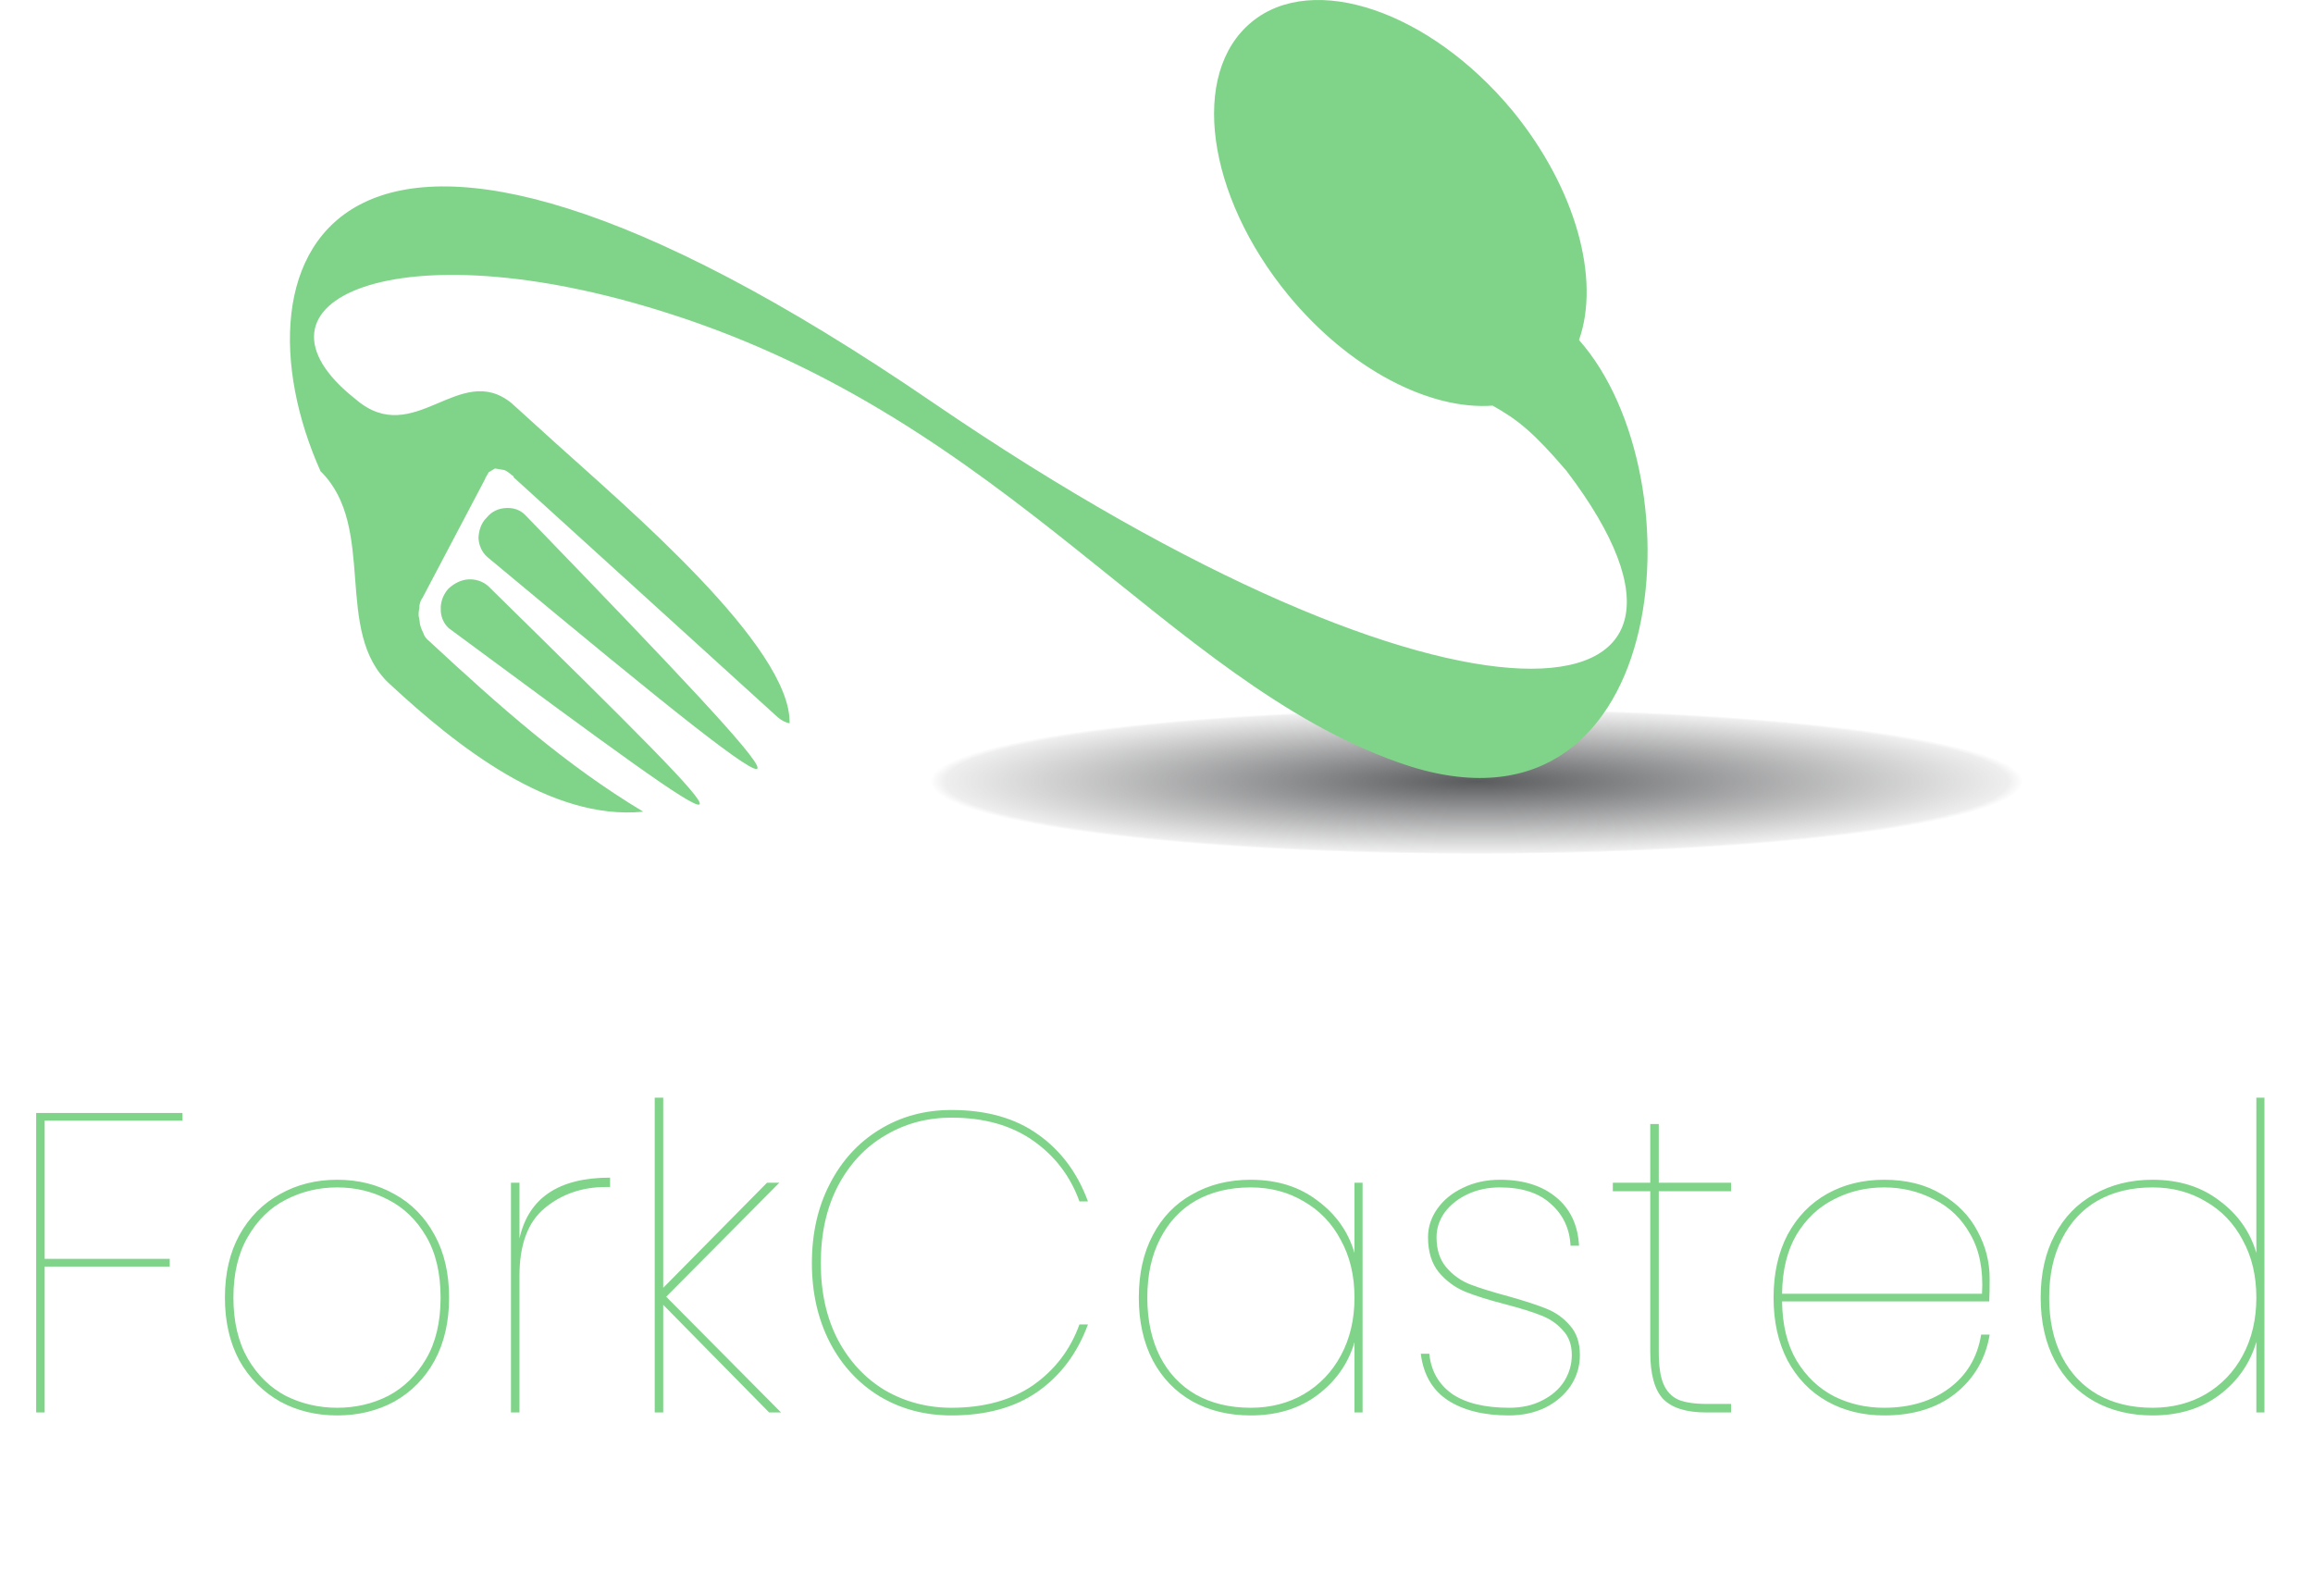
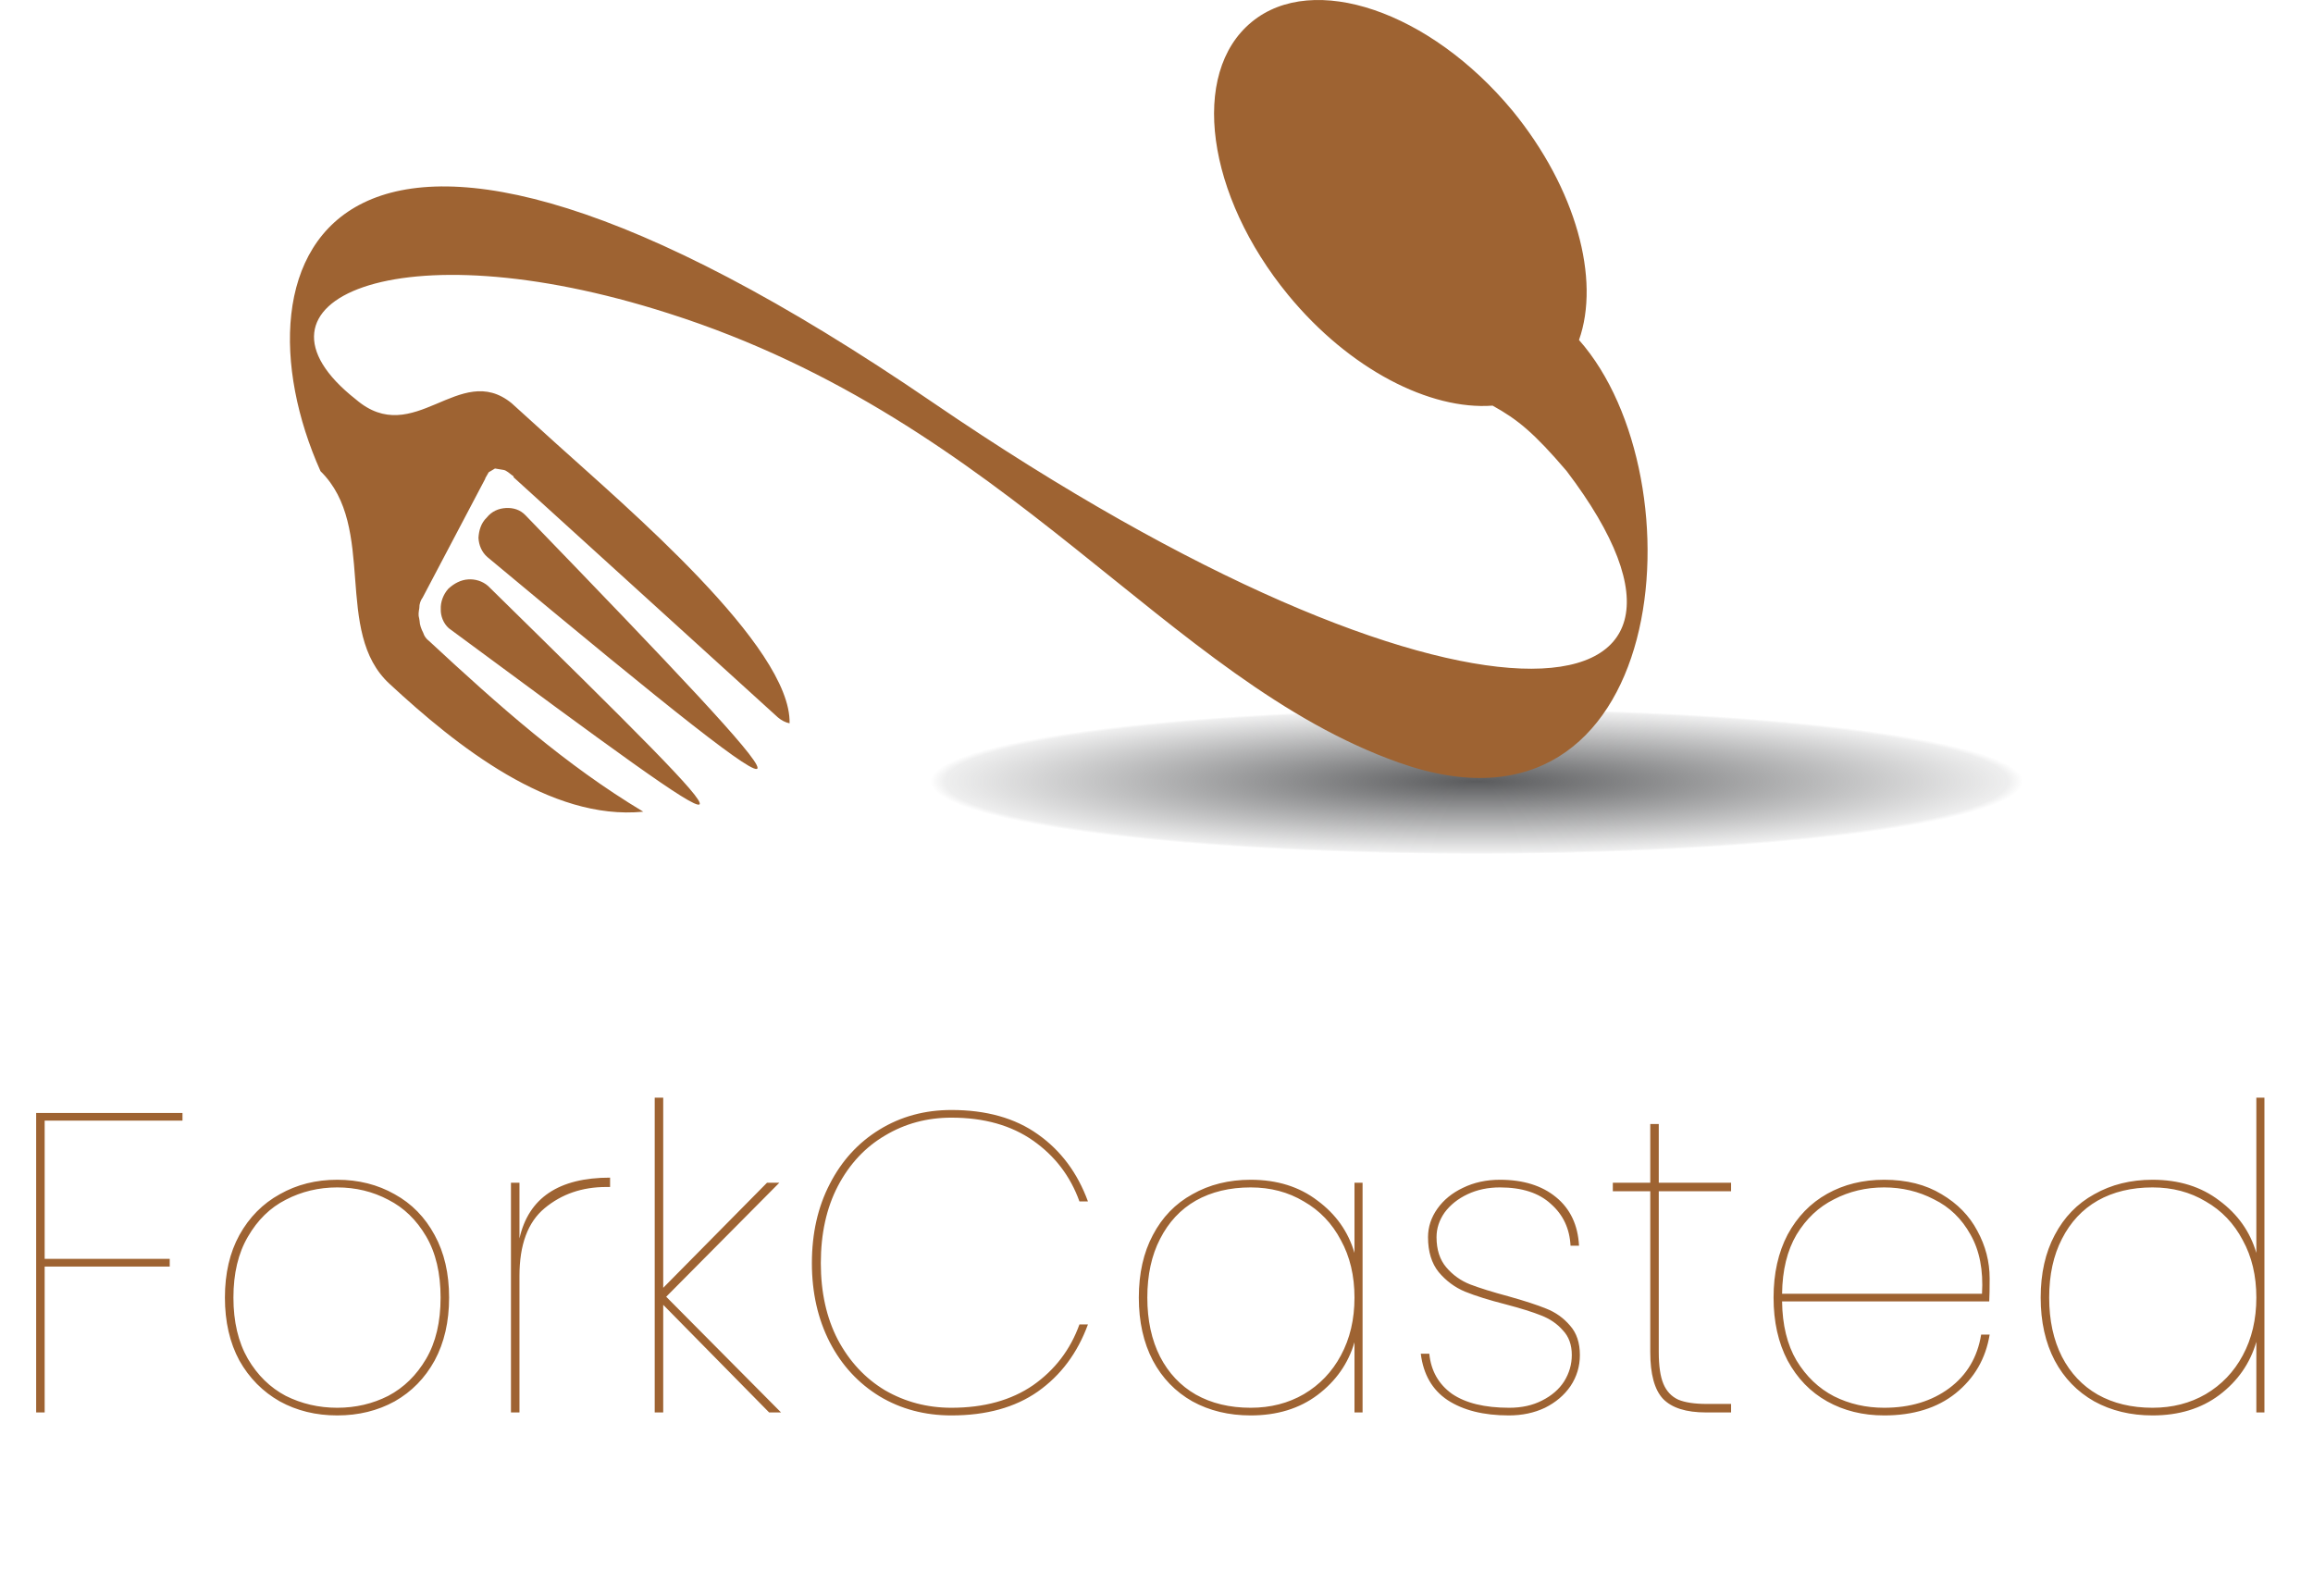
<svg xmlns="http://www.w3.org/2000/svg" width="87" height="60" viewBox="0 0 87 60" fill="none">
  <path d="M55.543 32.126C44.185 32.126 34.984 30.902 34.984 29.397C34.984 27.883 44.185 26.661 55.543 26.661C66.892 26.661 76.095 27.883 76.095 29.397C76.095 30.902 66.892 32.126 55.543 32.126Z" fill="url(#paint0_radial_601_464)" />
-   <path fill-rule="evenodd" clip-rule="evenodd" d="M19.768 19.383C19.564 19.168 19.304 19.094 19.031 19.108C18.757 19.122 18.498 19.229 18.307 19.469C18.091 19.673 18.012 19.961 17.997 20.23C18.011 20.503 18.118 20.763 18.328 20.949C32.37 32.66 30.916 30.908 19.768 19.383ZM18.357 22.039C18.147 21.853 17.858 21.774 17.613 21.793C17.34 21.807 17.076 21.945 16.859 22.149C16.673 22.36 16.566 22.643 16.579 22.916C16.57 23.156 16.671 23.443 16.882 23.63C29.085 32.649 29.329 32.811 18.357 22.039ZM52.613 28.682C62.831 32.302 64.003 17.997 59.392 12.788C60.198 10.512 59.294 7.104 56.892 4.166C53.783 0.417 49.391 -1.076 47.081 0.826C44.735 2.753 45.379 7.354 48.457 11.099C50.76 13.898 53.788 15.432 56.142 15.257C57.079 15.776 57.69 16.27 58.924 17.714C66.331 27.463 54.854 28.635 35.108 15.153C12.203 -0.524 8.548 9.896 12.056 17.723C14.204 19.831 12.515 23.77 14.658 25.727C17.164 28.049 20.698 30.876 24.195 30.53C21.264 28.77 18.798 26.576 16.137 24.108C16.032 24.03 15.957 23.927 15.918 23.799C15.85 23.669 15.787 23.506 15.782 23.354L15.767 23.262C15.727 23.135 15.747 23.018 15.772 22.87C15.769 22.719 15.821 22.578 15.9 22.471L18.249 18.012L18.255 17.983L18.382 17.763L18.618 17.622L18.939 17.675C19.057 17.695 19.159 17.803 19.32 17.921L19.316 17.95L29.256 26.98C29.387 27.093 29.553 27.18 29.699 27.205C29.765 24.321 23.533 19.052 20.917 16.682L19.242 15.164C17.279 13.567 15.572 16.898 13.385 15.022C8.751 11.377 14.848 8.484 25.149 11.787C37.972 15.875 43.877 25.583 52.613 28.682Z" fill="#80D489" />
-   <path d="M6.864 41.862V42.15H1.68V47.35H6.384V47.638H1.68V53.126H1.36V41.862H6.864ZM12.684 53.238C11.884 53.238 11.164 53.062 10.524 52.71C9.884 52.347 9.377 51.835 9.004 51.174C8.641 50.502 8.46 49.712 8.46 48.806C8.46 47.899 8.641 47.115 9.004 46.454C9.377 45.782 9.884 45.27 10.524 44.918C11.164 44.555 11.884 44.374 12.684 44.374C13.484 44.374 14.204 44.555 14.844 44.918C15.484 45.27 15.985 45.782 16.348 46.454C16.711 47.115 16.892 47.899 16.892 48.806C16.892 49.712 16.711 50.502 16.348 51.174C15.985 51.835 15.484 52.347 14.844 52.71C14.204 53.062 13.484 53.238 12.684 53.238ZM12.684 52.95C13.377 52.95 14.017 52.8 14.604 52.502C15.191 52.192 15.665 51.728 16.028 51.11C16.391 50.491 16.572 49.723 16.572 48.806C16.572 47.888 16.391 47.12 16.028 46.502C15.665 45.883 15.191 45.424 14.604 45.126C14.017 44.816 13.377 44.662 12.684 44.662C11.991 44.662 11.345 44.816 10.748 45.126C10.161 45.424 9.687 45.888 9.324 46.518C8.961 47.136 8.78 47.899 8.78 48.806C8.78 49.712 8.961 50.48 9.324 51.11C9.687 51.728 10.161 52.192 10.748 52.502C11.345 52.8 11.991 52.95 12.684 52.95ZM19.539 46.582C19.881 45.056 21.017 44.294 22.947 44.294V44.646H22.803C21.897 44.646 21.123 44.912 20.483 45.446C19.854 45.968 19.539 46.816 19.539 47.99V53.126H19.219V44.486H19.539V46.582ZM28.93 53.126L24.946 49.078V53.126H24.626V41.286H24.946V48.438L28.85 44.486H29.314L25.058 48.774L29.378 53.126H28.93ZM30.538 47.51C30.538 46.39 30.762 45.398 31.21 44.534C31.658 43.659 32.282 42.976 33.082 42.486C33.882 41.995 34.783 41.75 35.786 41.75C37.098 41.75 38.181 42.054 39.034 42.662C39.898 43.27 40.528 44.112 40.922 45.19H40.602C40.261 44.24 39.679 43.478 38.858 42.902C38.037 42.326 37.013 42.038 35.786 42.038C34.869 42.038 34.037 42.262 33.29 42.71C32.544 43.147 31.951 43.782 31.514 44.614C31.087 45.435 30.874 46.4 30.874 47.51C30.874 48.608 31.087 49.568 31.514 50.39C31.951 51.211 32.544 51.846 33.29 52.294C34.047 52.731 34.88 52.95 35.786 52.95C37.013 52.95 38.037 52.667 38.858 52.102C39.679 51.526 40.261 50.763 40.602 49.814H40.922C40.528 50.891 39.898 51.734 39.034 52.342C38.181 52.939 37.098 53.238 35.786 53.238C34.783 53.238 33.882 52.998 33.082 52.518C32.282 52.027 31.658 51.35 31.21 50.486C30.762 49.611 30.538 48.619 30.538 47.51ZM42.835 48.806C42.835 47.899 43.011 47.115 43.363 46.454C43.715 45.782 44.211 45.27 44.851 44.918C45.491 44.555 46.222 44.374 47.043 44.374C48.035 44.374 48.872 44.635 49.555 45.158C50.248 45.67 50.712 46.326 50.947 47.126V44.486H51.251V53.126H50.947V50.486C50.712 51.286 50.248 51.947 49.555 52.47C48.872 52.982 48.035 53.238 47.043 53.238C46.222 53.238 45.491 53.062 44.851 52.71C44.211 52.347 43.715 51.835 43.363 51.174C43.011 50.502 42.835 49.712 42.835 48.806ZM50.947 48.806C50.947 47.984 50.776 47.264 50.435 46.646C50.104 46.016 49.64 45.531 49.043 45.19C48.456 44.838 47.79 44.662 47.043 44.662C46.254 44.662 45.566 44.827 44.979 45.158C44.403 45.488 43.955 45.968 43.635 46.598C43.315 47.216 43.155 47.952 43.155 48.806C43.155 49.659 43.315 50.4 43.635 51.03C43.955 51.648 44.403 52.123 44.979 52.454C45.566 52.784 46.254 52.95 47.043 52.95C47.79 52.95 48.456 52.779 49.043 52.438C49.64 52.086 50.104 51.6 50.435 50.982C50.776 50.352 50.947 49.627 50.947 48.806ZM56.753 53.238C55.804 53.238 55.036 53.046 54.449 52.662C53.873 52.278 53.537 51.696 53.441 50.918H53.761C53.825 51.558 54.108 52.059 54.609 52.422C55.121 52.774 55.841 52.95 56.769 52.95C57.239 52.95 57.649 52.859 58.001 52.678C58.364 52.496 58.641 52.256 58.833 51.958C59.025 51.648 59.121 51.318 59.121 50.966C59.121 50.582 59.009 50.272 58.785 50.038C58.572 49.792 58.3 49.606 57.969 49.478C57.649 49.35 57.207 49.211 56.641 49.062C56.012 48.902 55.5 48.742 55.105 48.582C54.721 48.422 54.391 48.176 54.113 47.846C53.847 47.515 53.713 47.078 53.713 46.534C53.713 46.15 53.831 45.792 54.065 45.462C54.3 45.131 54.62 44.87 55.025 44.678C55.441 44.475 55.905 44.374 56.417 44.374C57.292 44.374 57.996 44.592 58.529 45.03C59.063 45.467 59.351 46.075 59.393 46.854H59.073C59.041 46.214 58.796 45.691 58.337 45.286C57.889 44.87 57.249 44.662 56.417 44.662C55.969 44.662 55.564 44.747 55.201 44.918C54.839 45.088 54.551 45.318 54.337 45.606C54.135 45.894 54.033 46.203 54.033 46.534C54.033 47.003 54.156 47.382 54.401 47.67C54.647 47.958 54.945 48.171 55.297 48.31C55.66 48.448 56.14 48.598 56.737 48.758C57.345 48.928 57.82 49.083 58.161 49.222C58.513 49.36 58.812 49.574 59.057 49.862C59.303 50.139 59.425 50.507 59.425 50.966C59.425 51.392 59.308 51.782 59.073 52.134C58.839 52.475 58.519 52.747 58.113 52.95C57.708 53.142 57.255 53.238 56.753 53.238ZM62.392 44.806V50.854C62.392 51.376 62.45 51.776 62.568 52.054C62.685 52.331 62.872 52.528 63.128 52.646C63.384 52.752 63.741 52.806 64.2 52.806H65.112V53.126H64.168C63.421 53.126 62.882 52.955 62.552 52.614C62.232 52.272 62.072 51.686 62.072 50.854V44.806H60.664V44.486H62.072V42.278H62.392V44.486H65.112V44.806H62.392ZM70.87 52.95C71.841 52.95 72.657 52.704 73.318 52.214C73.979 51.723 74.379 51.051 74.518 50.198H74.838C74.689 51.104 74.262 51.84 73.558 52.406C72.865 52.96 71.969 53.238 70.87 53.238C70.07 53.238 69.355 53.062 68.726 52.71C68.097 52.358 67.601 51.846 67.238 51.174C66.886 50.502 66.71 49.712 66.71 48.806C66.71 47.899 66.886 47.11 67.238 46.438C67.601 45.766 68.097 45.254 68.726 44.902C69.355 44.55 70.07 44.374 70.87 44.374C71.713 44.374 72.433 44.555 73.03 44.918C73.627 45.27 74.075 45.728 74.374 46.294C74.683 46.859 74.838 47.456 74.838 48.086C74.838 48.47 74.833 48.758 74.822 48.95H67.03C67.041 49.835 67.222 50.576 67.574 51.174C67.937 51.771 68.406 52.219 68.982 52.518C69.558 52.806 70.187 52.95 70.87 52.95ZM70.87 44.662C70.187 44.662 69.558 44.811 68.982 45.11C68.406 45.398 67.937 45.84 67.574 46.438C67.222 47.035 67.041 47.776 67.03 48.662H74.55C74.603 47.776 74.459 47.035 74.118 46.438C73.787 45.84 73.329 45.398 72.742 45.11C72.166 44.811 71.542 44.662 70.87 44.662ZM76.757 48.806C76.757 47.899 76.933 47.115 77.285 46.454C77.637 45.782 78.133 45.27 78.773 44.918C79.413 44.555 80.144 44.374 80.965 44.374C81.957 44.374 82.794 44.635 83.477 45.158C84.17 45.67 84.634 46.326 84.869 47.126V41.286H85.173V53.126H84.869V50.47C84.634 51.28 84.17 51.947 83.477 52.47C82.794 52.982 81.957 53.238 80.965 53.238C80.144 53.238 79.413 53.062 78.773 52.71C78.133 52.347 77.637 51.835 77.285 51.174C76.933 50.502 76.757 49.712 76.757 48.806ZM84.869 48.806C84.869 47.984 84.698 47.264 84.357 46.646C84.026 46.016 83.562 45.531 82.965 45.19C82.378 44.838 81.712 44.662 80.965 44.662C80.175 44.662 79.487 44.827 78.901 45.158C78.325 45.488 77.877 45.968 77.557 46.598C77.237 47.216 77.077 47.952 77.077 48.806C77.077 49.659 77.237 50.4 77.557 51.03C77.877 51.648 78.325 52.123 78.901 52.454C79.487 52.784 80.175 52.95 80.965 52.95C81.712 52.95 82.378 52.779 82.965 52.438C83.562 52.086 84.026 51.6 84.357 50.982C84.698 50.352 84.869 49.627 84.869 48.806Z" fill="#80D489" />
+   <path fill-rule="evenodd" clip-rule="evenodd" d="M19.768 19.383C19.564 19.168 19.304 19.094 19.031 19.108C18.757 19.122 18.498 19.229 18.307 19.469C18.091 19.673 18.012 19.961 17.997 20.23C18.011 20.503 18.118 20.763 18.328 20.949C32.37 32.66 30.916 30.908 19.768 19.383ZM18.357 22.039C18.147 21.853 17.858 21.774 17.613 21.793C17.34 21.807 17.076 21.945 16.859 22.149C16.673 22.36 16.566 22.643 16.579 22.916C16.57 23.156 16.671 23.443 16.882 23.63C29.085 32.649 29.329 32.811 18.357 22.039ZM52.613 28.682C62.831 32.302 64.003 17.997 59.392 12.788C60.198 10.512 59.294 7.104 56.892 4.166C53.783 0.417 49.391 -1.076 47.081 0.826C44.735 2.753 45.379 7.354 48.457 11.099C50.76 13.898 53.788 15.432 56.142 15.257C57.079 15.776 57.69 16.27 58.924 17.714C66.331 27.463 54.854 28.635 35.108 15.153C12.203 -0.524 8.548 9.896 12.056 17.723C14.204 19.831 12.515 23.77 14.658 25.727C17.164 28.049 20.698 30.876 24.195 30.53C21.264 28.77 18.798 26.576 16.137 24.108C16.032 24.03 15.957 23.927 15.918 23.799C15.85 23.669 15.787 23.506 15.782 23.354L15.767 23.262C15.727 23.135 15.747 23.018 15.772 22.87C15.769 22.719 15.821 22.578 15.9 22.471L18.249 18.012L18.255 17.983L18.382 17.763L18.618 17.622L18.939 17.675C19.057 17.695 19.159 17.803 19.32 17.921L19.316 17.95L29.256 26.98C29.387 27.093 29.553 27.18 29.699 27.205C29.765 24.321 23.533 19.052 20.917 16.682L19.242 15.164C17.279 13.567 15.572 16.898 13.385 15.022C8.751 11.377 14.848 8.484 25.149 11.787C37.972 15.875 43.877 25.583 52.613 28.682Z" fill="#9E6332" />
+   <path d="M6.864 41.862V42.15H1.68V47.35H6.384V47.638H1.68V53.126H1.36V41.862H6.864ZM12.684 53.238C11.884 53.238 11.164 53.062 10.524 52.71C9.884 52.347 9.377 51.835 9.004 51.174C8.641 50.502 8.46 49.712 8.46 48.806C8.46 47.899 8.641 47.115 9.004 46.454C9.377 45.782 9.884 45.27 10.524 44.918C11.164 44.555 11.884 44.374 12.684 44.374C13.484 44.374 14.204 44.555 14.844 44.918C15.484 45.27 15.985 45.782 16.348 46.454C16.711 47.115 16.892 47.899 16.892 48.806C16.892 49.712 16.711 50.502 16.348 51.174C15.985 51.835 15.484 52.347 14.844 52.71C14.204 53.062 13.484 53.238 12.684 53.238ZM12.684 52.95C13.377 52.95 14.017 52.8 14.604 52.502C15.191 52.192 15.665 51.728 16.028 51.11C16.391 50.491 16.572 49.723 16.572 48.806C16.572 47.888 16.391 47.12 16.028 46.502C15.665 45.883 15.191 45.424 14.604 45.126C14.017 44.816 13.377 44.662 12.684 44.662C11.991 44.662 11.345 44.816 10.748 45.126C10.161 45.424 9.687 45.888 9.324 46.518C8.961 47.136 8.78 47.899 8.78 48.806C8.78 49.712 8.961 50.48 9.324 51.11C9.687 51.728 10.161 52.192 10.748 52.502C11.345 52.8 11.991 52.95 12.684 52.95ZM19.539 46.582C19.881 45.056 21.017 44.294 22.947 44.294V44.646H22.803C21.897 44.646 21.123 44.912 20.483 45.446C19.854 45.968 19.539 46.816 19.539 47.99V53.126H19.219V44.486H19.539V46.582ZM28.93 53.126L24.946 49.078V53.126H24.626V41.286H24.946V48.438L28.85 44.486H29.314L25.058 48.774L29.378 53.126H28.93ZM30.538 47.51C30.538 46.39 30.762 45.398 31.21 44.534C31.658 43.659 32.282 42.976 33.082 42.486C33.882 41.995 34.783 41.75 35.786 41.75C37.098 41.75 38.181 42.054 39.034 42.662C39.898 43.27 40.528 44.112 40.922 45.19H40.602C40.261 44.24 39.679 43.478 38.858 42.902C38.037 42.326 37.013 42.038 35.786 42.038C34.869 42.038 34.037 42.262 33.29 42.71C32.544 43.147 31.951 43.782 31.514 44.614C31.087 45.435 30.874 46.4 30.874 47.51C30.874 48.608 31.087 49.568 31.514 50.39C31.951 51.211 32.544 51.846 33.29 52.294C34.047 52.731 34.88 52.95 35.786 52.95C37.013 52.95 38.037 52.667 38.858 52.102C39.679 51.526 40.261 50.763 40.602 49.814H40.922C40.528 50.891 39.898 51.734 39.034 52.342C38.181 52.939 37.098 53.238 35.786 53.238C34.783 53.238 33.882 52.998 33.082 52.518C32.282 52.027 31.658 51.35 31.21 50.486C30.762 49.611 30.538 48.619 30.538 47.51ZM42.835 48.806C42.835 47.899 43.011 47.115 43.363 46.454C43.715 45.782 44.211 45.27 44.851 44.918C45.491 44.555 46.222 44.374 47.043 44.374C48.035 44.374 48.872 44.635 49.555 45.158C50.248 45.67 50.712 46.326 50.947 47.126V44.486H51.251V53.126H50.947V50.486C50.712 51.286 50.248 51.947 49.555 52.47C48.872 52.982 48.035 53.238 47.043 53.238C46.222 53.238 45.491 53.062 44.851 52.71C44.211 52.347 43.715 51.835 43.363 51.174C43.011 50.502 42.835 49.712 42.835 48.806ZM50.947 48.806C50.947 47.984 50.776 47.264 50.435 46.646C50.104 46.016 49.64 45.531 49.043 45.19C48.456 44.838 47.79 44.662 47.043 44.662C46.254 44.662 45.566 44.827 44.979 45.158C44.403 45.488 43.955 45.968 43.635 46.598C43.315 47.216 43.155 47.952 43.155 48.806C43.155 49.659 43.315 50.4 43.635 51.03C43.955 51.648 44.403 52.123 44.979 52.454C45.566 52.784 46.254 52.95 47.043 52.95C47.79 52.95 48.456 52.779 49.043 52.438C49.64 52.086 50.104 51.6 50.435 50.982C50.776 50.352 50.947 49.627 50.947 48.806ZM56.753 53.238C55.804 53.238 55.036 53.046 54.449 52.662C53.873 52.278 53.537 51.696 53.441 50.918H53.761C53.825 51.558 54.108 52.059 54.609 52.422C55.121 52.774 55.841 52.95 56.769 52.95C57.239 52.95 57.649 52.859 58.001 52.678C58.364 52.496 58.641 52.256 58.833 51.958C59.025 51.648 59.121 51.318 59.121 50.966C59.121 50.582 59.009 50.272 58.785 50.038C58.572 49.792 58.3 49.606 57.969 49.478C57.649 49.35 57.207 49.211 56.641 49.062C56.012 48.902 55.5 48.742 55.105 48.582C54.721 48.422 54.391 48.176 54.113 47.846C53.847 47.515 53.713 47.078 53.713 46.534C53.713 46.15 53.831 45.792 54.065 45.462C54.3 45.131 54.62 44.87 55.025 44.678C55.441 44.475 55.905 44.374 56.417 44.374C57.292 44.374 57.996 44.592 58.529 45.03C59.063 45.467 59.351 46.075 59.393 46.854H59.073C59.041 46.214 58.796 45.691 58.337 45.286C57.889 44.87 57.249 44.662 56.417 44.662C55.969 44.662 55.564 44.747 55.201 44.918C54.839 45.088 54.551 45.318 54.337 45.606C54.135 45.894 54.033 46.203 54.033 46.534C54.033 47.003 54.156 47.382 54.401 47.67C54.647 47.958 54.945 48.171 55.297 48.31C55.66 48.448 56.14 48.598 56.737 48.758C57.345 48.928 57.82 49.083 58.161 49.222C58.513 49.36 58.812 49.574 59.057 49.862C59.303 50.139 59.425 50.507 59.425 50.966C59.425 51.392 59.308 51.782 59.073 52.134C58.839 52.475 58.519 52.747 58.113 52.95C57.708 53.142 57.255 53.238 56.753 53.238ZM62.392 44.806V50.854C62.392 51.376 62.45 51.776 62.568 52.054C62.685 52.331 62.872 52.528 63.128 52.646C63.384 52.752 63.741 52.806 64.2 52.806H65.112V53.126H64.168C63.421 53.126 62.882 52.955 62.552 52.614C62.232 52.272 62.072 51.686 62.072 50.854V44.806H60.664V44.486H62.072V42.278H62.392V44.486H65.112V44.806H62.392ZM70.87 52.95C71.841 52.95 72.657 52.704 73.318 52.214C73.979 51.723 74.379 51.051 74.518 50.198H74.838C74.689 51.104 74.262 51.84 73.558 52.406C72.865 52.96 71.969 53.238 70.87 53.238C70.07 53.238 69.355 53.062 68.726 52.71C68.097 52.358 67.601 51.846 67.238 51.174C66.886 50.502 66.71 49.712 66.71 48.806C66.71 47.899 66.886 47.11 67.238 46.438C67.601 45.766 68.097 45.254 68.726 44.902C69.355 44.55 70.07 44.374 70.87 44.374C71.713 44.374 72.433 44.555 73.03 44.918C73.627 45.27 74.075 45.728 74.374 46.294C74.683 46.859 74.838 47.456 74.838 48.086C74.838 48.47 74.833 48.758 74.822 48.95H67.03C67.041 49.835 67.222 50.576 67.574 51.174C67.937 51.771 68.406 52.219 68.982 52.518C69.558 52.806 70.187 52.95 70.87 52.95ZM70.87 44.662C70.187 44.662 69.558 44.811 68.982 45.11C68.406 45.398 67.937 45.84 67.574 46.438C67.222 47.035 67.041 47.776 67.03 48.662H74.55C74.603 47.776 74.459 47.035 74.118 46.438C73.787 45.84 73.329 45.398 72.742 45.11C72.166 44.811 71.542 44.662 70.87 44.662ZM76.757 48.806C76.757 47.899 76.933 47.115 77.285 46.454C77.637 45.782 78.133 45.27 78.773 44.918C79.413 44.555 80.144 44.374 80.965 44.374C81.957 44.374 82.794 44.635 83.477 45.158C84.17 45.67 84.634 46.326 84.869 47.126V41.286H85.173V53.126H84.869V50.47C84.634 51.28 84.17 51.947 83.477 52.47C82.794 52.982 81.957 53.238 80.965 53.238C80.144 53.238 79.413 53.062 78.773 52.71C78.133 52.347 77.637 51.835 77.285 51.174C76.933 50.502 76.757 49.712 76.757 48.806ZM84.869 48.806C84.869 47.984 84.698 47.264 84.357 46.646C84.026 46.016 83.562 45.531 82.965 45.19C82.378 44.838 81.712 44.662 80.965 44.662C80.175 44.662 79.487 44.827 78.901 45.158C78.325 45.488 77.877 45.968 77.557 46.598C77.237 47.216 77.077 47.952 77.077 48.806C77.077 49.659 77.237 50.4 77.557 51.03C77.877 51.648 78.325 52.123 78.901 52.454C79.487 52.784 80.175 52.95 80.965 52.95C81.712 52.95 82.378 52.779 82.965 52.438C83.562 52.086 84.026 51.6 84.357 50.982C84.698 50.352 84.869 49.627 84.869 48.806Z" fill="#9E6332" />
  <defs>
    <radialGradient id="paint0_radial_601_464" cx="0" cy="0" r="1" gradientUnits="userSpaceOnUse" gradientTransform="translate(55.5402 29.3943) scale(20.5505 2.73303)">
      <stop stop-color="#5A5B5D" />
      <stop offset="0.973" stop-color="#5A5B5D" stop-opacity="0.1" />
      <stop offset="1" stop-color="#5A5B5D" stop-opacity="0" />
    </radialGradient>
  </defs>
</svg>
